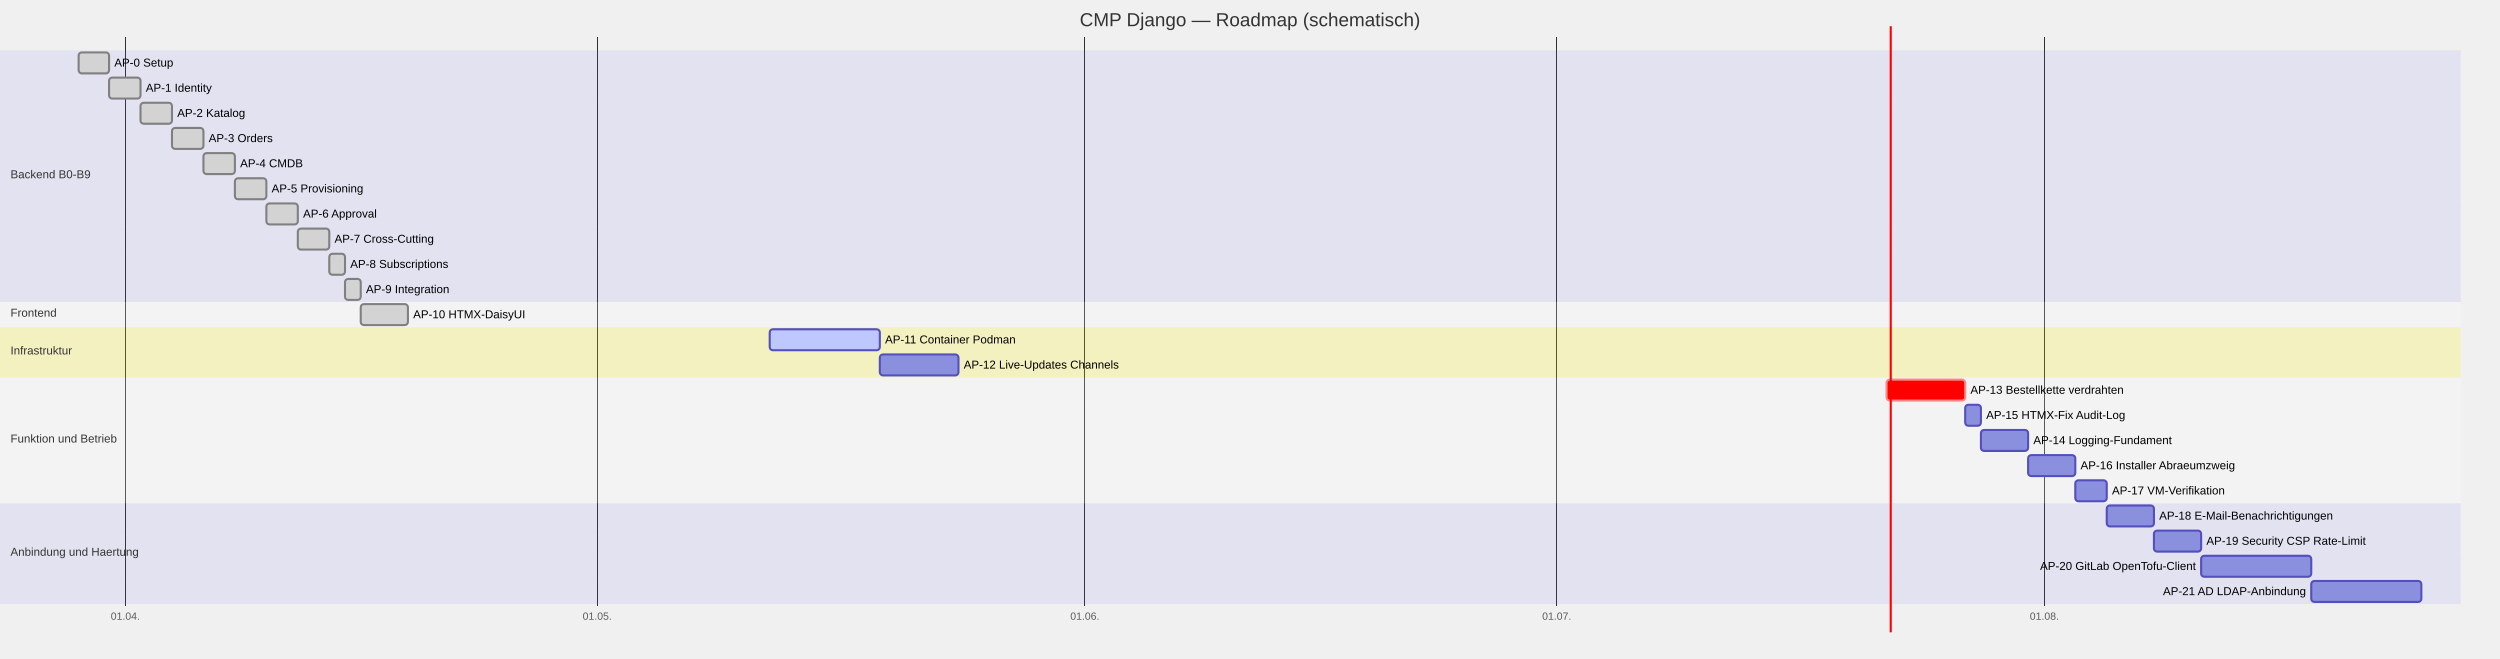
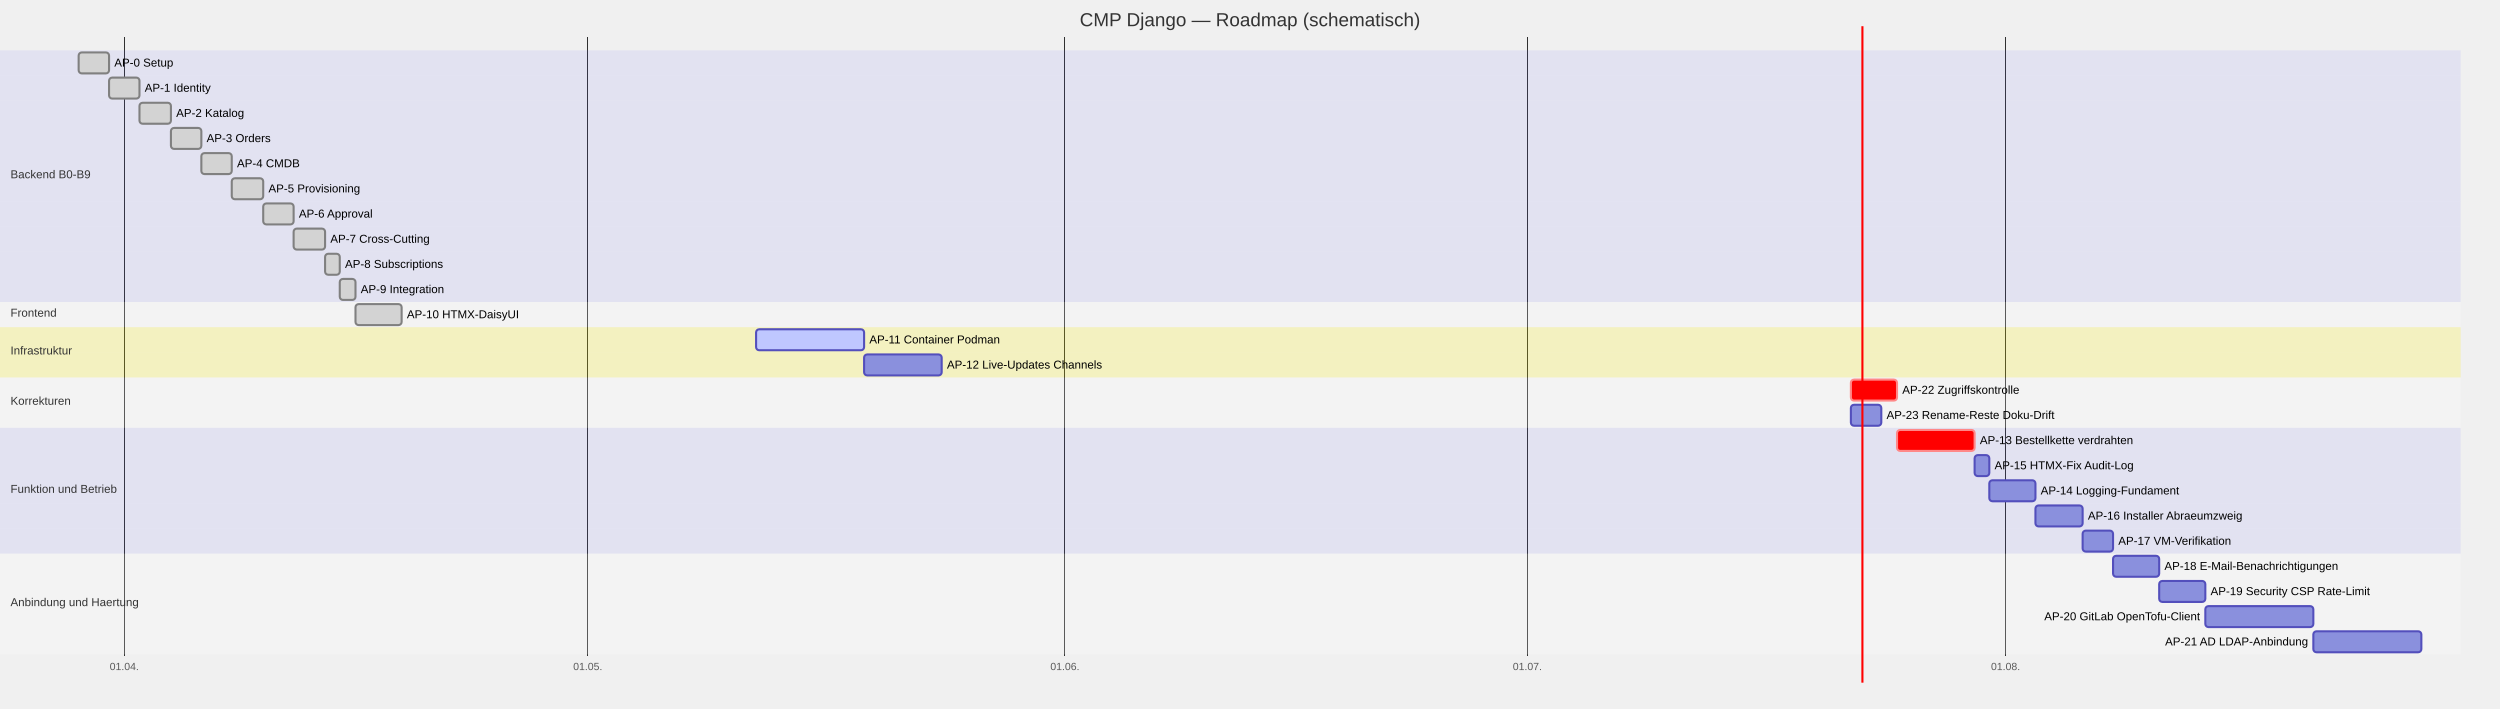
- <svg xmlns="http://www.w3.org/2000/svg" id="my-svg" width="2384" viewBox="0 0 2384 628" style="max-width: 2384px; background-color: transparent;" role="graphics-document document" aria-roledescription="gantt">
+ <svg xmlns="http://www.w3.org/2000/svg" id="my-svg" width="2384" viewBox="0 0 2384 676" style="max-width: 2384px; background-color: transparent;" role="graphics-document document" aria-roledescription="gantt">
  <style>#my-svg{font-family:"trebuchet ms",verdana,arial,sans-serif;font-size:16px;fill:#333;}@keyframes edge-animation-frame{from{stroke-dashoffset:0;}}@keyframes dash{to{stroke-dashoffset:0;}}#my-svg .edge-animation-slow{stroke-dasharray:9,5!important;stroke-dashoffset:900;animation:dash 50s linear infinite;stroke-linecap:round;}#my-svg .edge-animation-fast{stroke-dasharray:9,5!important;stroke-dashoffset:900;animation:dash 20s linear infinite;stroke-linecap:round;}#my-svg .error-icon{fill:#552222;}#my-svg .error-text{fill:#552222;stroke:#552222;}#my-svg .edge-thickness-normal{stroke-width:1px;}#my-svg .edge-thickness-thick{stroke-width:3.5px;}#my-svg .edge-pattern-solid{stroke-dasharray:0;}#my-svg .edge-thickness-invisible{stroke-width:0;fill:none;}#my-svg .edge-pattern-dashed{stroke-dasharray:3;}#my-svg .edge-pattern-dotted{stroke-dasharray:2;}#my-svg .marker{fill:#333333;stroke:#333333;}#my-svg .marker.cross{stroke:#333333;}#my-svg svg{font-family:"trebuchet ms",verdana,arial,sans-serif;font-size:16px;}#my-svg p{margin:0;}#my-svg .mermaid-main-font{font-family:"trebuchet ms",verdana,arial,sans-serif;}#my-svg .exclude-range{fill:#eeeeee;}#my-svg .section{stroke:none;opacity:0.2;}#my-svg .section0{fill:rgba(102, 102, 255, 0.49);}#my-svg .section2{fill:#fff400;}#my-svg .section1,#my-svg .section3{fill:white;opacity:0.2;}#my-svg .sectionTitle0{fill:#333;}#my-svg .sectionTitle1{fill:#333;}#my-svg .sectionTitle2{fill:#333;}#my-svg .sectionTitle3{fill:#333;}#my-svg .sectionTitle{text-anchor:start;font-family:"trebuchet ms",verdana,arial,sans-serif;}#my-svg .grid .tick{stroke:lightgrey;opacity:0.8;shape-rendering:crispEdges;}#my-svg .grid .tick text{font-family:"trebuchet ms",verdana,arial,sans-serif;fill:#333;}#my-svg .grid path{stroke-width:0;}#my-svg .today{fill:none;stroke:red;stroke-width:2px;}#my-svg .task{stroke-width:2;}#my-svg .taskText{text-anchor:middle;font-family:"trebuchet ms",verdana,arial,sans-serif;}#my-svg .taskTextOutsideRight{fill:black;text-anchor:start;font-family:"trebuchet ms",verdana,arial,sans-serif;}#my-svg .taskTextOutsideLeft{fill:black;text-anchor:end;}#my-svg .task.clickable{cursor:pointer;}#my-svg .taskText.clickable{cursor:pointer;fill:#003163!important;font-weight:bold;}#my-svg .taskTextOutsideLeft.clickable{cursor:pointer;fill:#003163!important;font-weight:bold;}#my-svg .taskTextOutsideRight.clickable{cursor:pointer;fill:#003163!important;font-weight:bold;}#my-svg .taskText0,#my-svg .taskText1,#my-svg .taskText2,#my-svg .taskText3{fill:white;}#my-svg .task0,#my-svg .task1,#my-svg .task2,#my-svg .task3{fill:#8a90dd;stroke:#534fbc;}#my-svg .taskTextOutside0,#my-svg .taskTextOutside2{fill:black;}#my-svg .taskTextOutside1,#my-svg .taskTextOutside3{fill:black;}#my-svg .active0,#my-svg .active1,#my-svg .active2,#my-svg .active3{fill:#bfc7ff;stroke:#534fbc;}#my-svg .activeText0,#my-svg .activeText1,#my-svg .activeText2,#my-svg .activeText3{fill:black!important;}#my-svg .done0,#my-svg .done1,#my-svg .done2,#my-svg .done3{stroke:grey;fill:lightgrey;stroke-width:2;}#my-svg .doneText0,#my-svg .doneText1,#my-svg .doneText2,#my-svg .doneText3{fill:black!important;}#my-svg .doneText0.taskTextOutsideLeft,#my-svg .doneText0.taskTextOutsideRight,#my-svg .doneText1.taskTextOutsideLeft,#my-svg .doneText1.taskTextOutsideRight,#my-svg .doneText2.taskTextOutsideLeft,#my-svg .doneText2.taskTextOutsideRight,#my-svg .doneText3.taskTextOutsideLeft,#my-svg .doneText3.taskTextOutsideRight{fill:black!important;}#my-svg .crit0,#my-svg .crit1,#my-svg .crit2,#my-svg .crit3{stroke:#ff8888;fill:red;stroke-width:2;}#my-svg .activeCrit0,#my-svg .activeCrit1,#my-svg .activeCrit2,#my-svg .activeCrit3{stroke:#ff8888;fill:#bfc7ff;stroke-width:2;}#my-svg .doneCrit0,#my-svg .doneCrit1,#my-svg .doneCrit2,#my-svg .doneCrit3{stroke:#ff8888;fill:lightgrey;stroke-width:2;cursor:pointer;shape-rendering:crispEdges;}#my-svg .milestone{transform:rotate(45deg) scale(0.8,0.8);}#my-svg .milestoneText{font-style:italic;}#my-svg .doneCritText0,#my-svg .doneCritText1,#my-svg .doneCritText2,#my-svg .doneCritText3{fill:black!important;}#my-svg .doneCritText0.taskTextOutsideLeft,#my-svg .doneCritText0.taskTextOutsideRight,#my-svg .doneCritText1.taskTextOutsideLeft,#my-svg .doneCritText1.taskTextOutsideRight,#my-svg .doneCritText2.taskTextOutsideLeft,#my-svg .doneCritText2.taskTextOutsideRight,#my-svg .doneCritText3.taskTextOutsideLeft,#my-svg .doneCritText3.taskTextOutsideRight{fill:black!important;}#my-svg .vert{stroke:navy;}#my-svg .vertText{font-size:15px;text-anchor:middle;fill:navy!important;}#my-svg .activeCritText0,#my-svg .activeCritText1,#my-svg .activeCritText2,#my-svg .activeCritText3{fill:black!important;}#my-svg .titleText{text-anchor:middle;font-size:18px;fill:#333;font-family:"trebuchet ms",verdana,arial,sans-serif;}#my-svg .node .neo-node{stroke:#9370DB;}#my-svg [data-look="neo"].node rect,#my-svg [data-look="neo"].cluster rect,#my-svg [data-look="neo"].node polygon{stroke:#9370DB;filter:drop-shadow(1px 2px 2px rgba(185, 185, 185, 1));}#my-svg [data-look="neo"].node path{stroke:#9370DB;stroke-width:1px;}#my-svg [data-look="neo"].node .outer-path{filter:drop-shadow(1px 2px 2px rgba(185, 185, 185, 1));}#my-svg [data-look="neo"].node .neo-line path{stroke:#9370DB;filter:none;}#my-svg [data-look="neo"].node circle{stroke:#9370DB;filter:drop-shadow(1px 2px 2px rgba(185, 185, 185, 1));}#my-svg [data-look="neo"].node circle .state-start{fill:#000000;}#my-svg [data-look="neo"].icon-shape .icon{fill:#9370DB;filter:drop-shadow(1px 2px 2px rgba(185, 185, 185, 1));}#my-svg [data-look="neo"].icon-shape .icon-neo path{stroke:#9370DB;filter:drop-shadow(1px 2px 2px rgba(185, 185, 185, 1));}#my-svg :root{--mermaid-font-family:"trebuchet ms",verdana,arial,sans-serif;}</style>
  <g />
-   <g class="grid" transform="translate(75, 578)" fill="none" font-size="10" font-family="sans-serif" text-anchor="middle">
-     <path class="domain" stroke="currentColor" d="M0.5,-543V0.5H2234.5V-543" />
-     <g class="tick" opacity="1" transform="translate(44.5,0)">
-       <line stroke="currentColor" y2="-543" />
+   <g class="grid" transform="translate(75, 626)" fill="none" font-size="10" font-family="sans-serif" text-anchor="middle">
+     <path class="domain" stroke="currentColor" d="M0.5,-591V0.5H2234.5V-591" />
+     <g class="tick" opacity="1" transform="translate(43.5,0)">
+       <line stroke="currentColor" y2="-591" />
      <text fill="#000" y="3" dy="1em" stroke="none" font-size="10" style="text-anchor: middle;">01.04.</text>
    </g>
-     <g class="tick" opacity="1" transform="translate(494.5,0)">
-       <line stroke="currentColor" y2="-543" />
+     <g class="tick" opacity="1" transform="translate(485.5,0)">
+       <line stroke="currentColor" y2="-591" />
      <text fill="#000" y="3" dy="1em" stroke="none" font-size="10" style="text-anchor: middle;">01.05.</text>
    </g>
-     <g class="tick" opacity="1" transform="translate(959.5,0)">
-       <line stroke="currentColor" y2="-543" />
+     <g class="tick" opacity="1" transform="translate(940.5,0)">
+       <line stroke="currentColor" y2="-591" />
      <text fill="#000" y="3" dy="1em" stroke="none" font-size="10" style="text-anchor: middle;">01.06.</text>
    </g>
-     <g class="tick" opacity="1" transform="translate(1409.5,0)">
-       <line stroke="currentColor" y2="-543" />
+     <g class="tick" opacity="1" transform="translate(1381.5,0)">
+       <line stroke="currentColor" y2="-591" />
      <text fill="#000" y="3" dy="1em" stroke="none" font-size="10" style="text-anchor: middle;">01.07.</text>
    </g>
-     <g class="tick" opacity="1" transform="translate(1874.5,0)">
-       <line stroke="currentColor" y2="-543" />
+     <g class="tick" opacity="1" transform="translate(1837.5,0)">
+       <line stroke="currentColor" y2="-591" />
      <text fill="#000" y="3" dy="1em" stroke="none" font-size="10" style="text-anchor: middle;">01.08.</text>
    </g>
  </g>
  <g>
    <rect x="0" y="48" width="2346.5" height="24" class="section section0" />
    <rect x="0" y="72" width="2346.5" height="24" class="section section0" />
    <rect x="0" y="96" width="2346.5" height="24" class="section section0" />
    <rect x="0" y="120" width="2346.5" height="24" class="section section0" />
    <rect x="0" y="144" width="2346.5" height="24" class="section section0" />
    <rect x="0" y="168" width="2346.5" height="24" class="section section0" />
    <rect x="0" y="192" width="2346.5" height="24" class="section section0" />
    <rect x="0" y="216" width="2346.5" height="24" class="section section0" />
    <rect x="0" y="240" width="2346.5" height="24" class="section section0" />
    <rect x="0" y="264" width="2346.5" height="24" class="section section0" />
    <rect x="0" y="288" width="2346.5" height="24" class="section section1" />
    <rect x="0" y="312" width="2346.5" height="24" class="section section2" />
    <rect x="0" y="336" width="2346.5" height="24" class="section section2" />
    <rect x="0" y="360" width="2346.5" height="24" class="section section3" />
    <rect x="0" y="384" width="2346.5" height="24" class="section section3" />
-     <rect x="0" y="408" width="2346.5" height="24" class="section section3" />
-     <rect x="0" y="432" width="2346.5" height="24" class="section section3" />
-     <rect x="0" y="456" width="2346.5" height="24" class="section section3" />
+     <rect x="0" y="408" width="2346.5" height="24" class="section section0" />
+     <rect x="0" y="432" width="2346.5" height="24" class="section section0" />
+     <rect x="0" y="456" width="2346.5" height="24" class="section section0" />
    <rect x="0" y="480" width="2346.5" height="24" class="section section0" />
    <rect x="0" y="504" width="2346.5" height="24" class="section section0" />
-     <rect x="0" y="528" width="2346.5" height="24" class="section section0" />
-     <rect x="0" y="552" width="2346.5" height="24" class="section section0" />
+     <rect x="0" y="528" width="2346.5" height="24" class="section section1" />
+     <rect x="0" y="552" width="2346.5" height="24" class="section section1" />
+     <rect x="0" y="576" width="2346.5" height="24" class="section section1" />
+     <rect x="0" y="600" width="2346.5" height="24" class="section section1" />
  </g>
  <g>
    <rect id="my-svg-a0" rx="3" ry="3" x="75" y="50" width="29" height="20" transform-origin="89.5px 60px" class="task done0" />
-     <rect id="my-svg-a1" rx="3" ry="3" x="104" y="74" width="30" height="20" transform-origin="119px 84px" class="task done0" />
-     <rect id="my-svg-a2" rx="3" ry="3" x="134" y="98" width="30" height="20" transform-origin="149px 108px" class="task done0" />
-     <rect id="my-svg-a3" rx="3" ry="3" x="164" y="122" width="30" height="20" transform-origin="179px 132px" class="task done0" />
-     <rect id="my-svg-a4" rx="3" ry="3" x="194" y="146" width="30" height="20" transform-origin="209px 156px" class="task done0" />
-     <rect id="my-svg-a5" rx="3" ry="3" x="224" y="170" width="30" height="20" transform-origin="239px 180px" class="task done0" />
-     <rect id="my-svg-a6" rx="3" ry="3" x="254" y="194" width="30" height="20" transform-origin="269px 204px" class="task done0" />
-     <rect id="my-svg-a7" rx="3" ry="3" x="284" y="218" width="30" height="20" transform-origin="299px 228px" class="task done0" />
-     <rect id="my-svg-a8" rx="3" ry="3" x="314" y="242" width="15" height="20" transform-origin="321.5px 252px" class="task done0" />
-     <rect id="my-svg-a9" rx="3" ry="3" x="329" y="266" width="15" height="20" transform-origin="336.5px 276px" class="task done0" />
-     <rect id="my-svg-a10" rx="3" ry="3" x="344" y="290" width="45" height="20" transform-origin="366.5px 300px" class="task done1" />
-     <rect id="my-svg-a11" rx="3" ry="3" x="734" y="314" width="105" height="20" transform-origin="786.5px 324px" class="task active2" />
-     <rect id="my-svg-a12" rx="3" ry="3" x="839" y="338" width="75" height="20" transform-origin="876.5px 348px" class="task task2" />
-     <rect id="my-svg-a13" rx="3" ry="3" x="1799" y="362" width="75" height="20" transform-origin="1836.5px 372px" class="task crit3" />
-     <rect id="my-svg-a15" rx="3" ry="3" x="1874" y="386" width="15" height="20" transform-origin="1881.5px 396px" class="task task3" />
-     <rect id="my-svg-a14" rx="3" ry="3" x="1889" y="410" width="45" height="20" transform-origin="1911.5px 420px" class="task task3" />
-     <rect id="my-svg-a16" rx="3" ry="3" x="1934" y="434" width="45" height="20" transform-origin="1956.5px 444px" class="task task3" />
-     <rect id="my-svg-a17" rx="3" ry="3" x="1979" y="458" width="30" height="20" transform-origin="1994px 468px" class="task task3" />
-     <rect id="my-svg-a18" rx="3" ry="3" x="2009" y="482" width="45" height="20" transform-origin="2031.5px 492px" class="task task0" />
-     <rect id="my-svg-a19" rx="3" ry="3" x="2054" y="506" width="45" height="20" transform-origin="2076.5px 516px" class="task task0" />
-     <rect id="my-svg-a20" rx="3" ry="3" x="2099" y="530" width="105" height="20" transform-origin="2151.5px 540px" class="task task0" />
-     <rect id="my-svg-a21" rx="3" ry="3" x="2204" y="554" width="105" height="20" transform-origin="2256.5px 564px" class="task task0" />
+     <rect id="my-svg-a1" rx="3" ry="3" x="104" y="74" width="29" height="20" transform-origin="118.5px 84px" class="task done0" />
+     <rect id="my-svg-a2" rx="3" ry="3" x="133" y="98" width="30" height="20" transform-origin="148px 108px" class="task done0" />
+     <rect id="my-svg-a3" rx="3" ry="3" x="163" y="122" width="29" height="20" transform-origin="177.5px 132px" class="task done0" />
+     <rect id="my-svg-a4" rx="3" ry="3" x="192" y="146" width="29" height="20" transform-origin="206.5px 156px" class="task done0" />
+     <rect id="my-svg-a5" rx="3" ry="3" x="221" y="170" width="30" height="20" transform-origin="236px 180px" class="task done0" />
+     <rect id="my-svg-a6" rx="3" ry="3" x="251" y="194" width="29" height="20" transform-origin="265.5px 204px" class="task done0" />
+     <rect id="my-svg-a7" rx="3" ry="3" x="280" y="218" width="30" height="20" transform-origin="295px 228px" class="task done0" />
+     <rect id="my-svg-a8" rx="3" ry="3" x="310" y="242" width="14" height="20" transform-origin="317px 252px" class="task done0" />
+     <rect id="my-svg-a9" rx="3" ry="3" x="324" y="266" width="15" height="20" transform-origin="331.5px 276px" class="task done0" />
+     <rect id="my-svg-a10" rx="3" ry="3" x="339" y="290" width="44" height="20" transform-origin="361px 300px" class="task done1" />
+     <rect id="my-svg-a11" rx="3" ry="3" x="721" y="314" width="103" height="20" transform-origin="772.5px 324px" class="task active2" />
+     <rect id="my-svg-a12" rx="3" ry="3" x="824" y="338" width="74" height="20" transform-origin="861px 348px" class="task task2" />
+     <rect id="my-svg-a22" rx="3" ry="3" x="1765" y="362" width="44" height="20" transform-origin="1787px 372px" class="task crit3" />
+     <rect id="my-svg-a23" rx="3" ry="3" x="1765" y="386" width="29" height="20" transform-origin="1779.5px 396px" class="task task3" />
+     <rect id="my-svg-a13" rx="3" ry="3" x="1809" y="410" width="74" height="20" transform-origin="1846px 420px" class="task crit0" />
+     <rect id="my-svg-a15" rx="3" ry="3" x="1883" y="434" width="14" height="20" transform-origin="1890px 444px" class="task task0" />
+     <rect id="my-svg-a14" rx="3" ry="3" x="1897" y="458" width="44" height="20" transform-origin="1919px 468px" class="task task0" />
+     <rect id="my-svg-a16" rx="3" ry="3" x="1941" y="482" width="45" height="20" transform-origin="1963.5px 492px" class="task task0" />
+     <rect id="my-svg-a17" rx="3" ry="3" x="1986" y="506" width="29" height="20" transform-origin="2000.5px 516px" class="task task0" />
+     <rect id="my-svg-a18" rx="3" ry="3" x="2015" y="530" width="44" height="20" transform-origin="2037px 540px" class="task task1" />
+     <rect id="my-svg-a19" rx="3" ry="3" x="2059" y="554" width="44" height="20" transform-origin="2081px 564px" class="task task1" />
+     <rect id="my-svg-a20" rx="3" ry="3" x="2103" y="578" width="103" height="20" transform-origin="2154.5px 588px" class="task task1" />
+     <rect id="my-svg-a21" rx="3" ry="3" x="2206" y="602" width="103" height="20" transform-origin="2257.5px 612px" class="task task1" />
    <text id="my-svg-a0-text" font-size="11" x="109" y="63.5" class="taskTextOutsideRight taskTextOutside0  doneText0 width-53.546875">AP-0 Setup            </text>
-     <text id="my-svg-a1-text" font-size="11" x="139" y="87.5" class="taskTextOutsideRight taskTextOutside0  doneText0 width-64.802734375">AP-1 Identity         </text>
-     <text id="my-svg-a2-text" font-size="11" x="169" y="111.5" class="taskTextOutsideRight taskTextOutside0  doneText0 width-63.14306640625">AP-2 Katalog          </text>
-     <text id="my-svg-a3-text" font-size="11" x="199" y="135.5" class="taskTextOutsideRight taskTextOutside0  doneText0 width-58.83447265625">AP-3 Orders           </text>
-     <text id="my-svg-a4-text" font-size="11" x="229" y="159.5" class="taskTextOutsideRight taskTextOutside0  doneText0 width-53.109375">AP-4 CMDB             </text>
-     <text id="my-svg-a5-text" font-size="11" x="259" y="183.5" class="taskTextOutsideRight taskTextOutside0  doneText0 width-84.71337890625">AP-5 Provisioning     </text>
-     <text id="my-svg-a6-text" font-size="11" x="289" y="207.5" class="taskTextOutsideRight taskTextOutside0  doneText0 width-68.484375">AP-6 Approval         </text>
-     <text id="my-svg-a7-text" font-size="11" x="319" y="231.5" class="taskTextOutsideRight taskTextOutside0  doneText0 width-91.9052734375">AP-7 Cross-Cutting    </text>
-     <text id="my-svg-a8-text" font-size="11" x="334" y="255.5" class="taskTextOutsideRight taskTextOutside0  doneText0 width-91.0234375">AP-8 Subscriptions    </text>
-     <text id="my-svg-a9-text" font-size="11" x="349" y="279.5" class="taskTextOutsideRight taskTextOutside0  doneText0 width-80.171875">AP-9 Integration      </text>
-     <text id="my-svg-a10-text" font-size="11" x="394" y="303.5" class="taskTextOutsideRight taskTextOutside1  doneText1 width-98.796875">AP-10 HTMX-DaisyUI    </text>
-     <text id="my-svg-a11-text" font-size="11" x="844" y="327.5" class="taskTextOutsideRight taskTextOutside2 activeText2 width-121.453125">AP-11 Container Podman </text>
-     <text id="my-svg-a12-text" font-size="11" x="919" y="351.5" class="taskTextOutsideRight taskTextOutside2  width-143.57421875">AP-12 Live-Updates Channels </text>
-     <text id="my-svg-a13-text" font-size="11" x="1879" y="375.5" class="taskTextOutsideRight taskTextOutside3  critText3 width-148.859375">AP-13 Bestellkette verdrahten </text>
-     <text id="my-svg-a15-text" font-size="11" x="1894" y="399.5" class="taskTextOutsideRight taskTextOutside3  width-127.8271484375">AP-15 HTMX-Fix Audit-Log      </text>
-     <text id="my-svg-a14-text" font-size="11" x="1939" y="423.5" class="taskTextOutsideRight taskTextOutside3  width-128.578125">AP-14 Logging-Fundament       </text>
-     <text id="my-svg-a16-text" font-size="11" x="1984" y="447.5" class="taskTextOutsideRight taskTextOutside3  width-147.001953125">AP-16 Installer Abraeumzweig  </text>
-     <text id="my-svg-a17-text" font-size="11" x="2014" y="471.5" class="taskTextOutsideRight taskTextOutside3  width-106.9375">AP-17 VM-Verifikation         </text>
-     <text id="my-svg-a18-text" font-size="11" x="2059" y="495.5" class="taskTextOutsideRight taskTextOutside0  width-162.359375">AP-18 E-Mail-Benachrichtigungen </text>
-     <text id="my-svg-a19-text" font-size="11" x="2104" y="519.5" class="taskTextOutsideRight taskTextOutside0  width-148.44580078125">AP-19 Security CSP Rate-Limit   </text>
-     <text id="my-svg-a20-text" font-size="11" x="2094" y="543.5" class="taskTextOutsideLeft taskTextOutside0">AP-20 GitLab OpenTofu-Client    </text>
-     <text id="my-svg-a21-text" font-size="11" x="2199" y="567.5" class="taskTextOutsideLeft taskTextOutside0">AP-21 AD LDAP-Anbindung         </text>
+     <text id="my-svg-a1-text" font-size="11" x="138" y="87.5" class="taskTextOutsideRight taskTextOutside0  doneText0 width-64.802734375">AP-1 Identity         </text>
+     <text id="my-svg-a2-text" font-size="11" x="168" y="111.5" class="taskTextOutsideRight taskTextOutside0  doneText0 width-63.14306640625">AP-2 Katalog          </text>
+     <text id="my-svg-a3-text" font-size="11" x="197" y="135.5" class="taskTextOutsideRight taskTextOutside0  doneText0 width-58.83447265625">AP-3 Orders           </text>
+     <text id="my-svg-a4-text" font-size="11" x="226" y="159.5" class="taskTextOutsideRight taskTextOutside0  doneText0 width-53.109375">AP-4 CMDB             </text>
+     <text id="my-svg-a5-text" font-size="11" x="256" y="183.5" class="taskTextOutsideRight taskTextOutside0  doneText0 width-84.71337890625">AP-5 Provisioning     </text>
+     <text id="my-svg-a6-text" font-size="11" x="285" y="207.5" class="taskTextOutsideRight taskTextOutside0  doneText0 width-68.484375">AP-6 Approval         </text>
+     <text id="my-svg-a7-text" font-size="11" x="315" y="231.5" class="taskTextOutsideRight taskTextOutside0  doneText0 width-91.9052734375">AP-7 Cross-Cutting    </text>
+     <text id="my-svg-a8-text" font-size="11" x="329" y="255.5" class="taskTextOutsideRight taskTextOutside0  doneText0 width-91.0234375">AP-8 Subscriptions    </text>
+     <text id="my-svg-a9-text" font-size="11" x="344" y="279.5" class="taskTextOutsideRight taskTextOutside0  doneText0 width-80.171875">AP-9 Integration      </text>
+     <text id="my-svg-a10-text" font-size="11" x="388" y="303.5" class="taskTextOutsideRight taskTextOutside1  doneText1 width-98.796875">AP-10 HTMX-DaisyUI    </text>
+     <text id="my-svg-a11-text" font-size="11" x="829" y="327.5" class="taskTextOutsideRight taskTextOutside2 activeText2 width-121.453125">AP-11 Container Podman </text>
+     <text id="my-svg-a12-text" font-size="11" x="903" y="351.5" class="taskTextOutsideRight taskTextOutside2  width-143.57421875">AP-12 Live-Updates Channels </text>
+     <text id="my-svg-a22-text" font-size="11" x="1814" y="375.5" class="taskTextOutsideRight taskTextOutside3  critText3 width-113.59375">AP-22 Zugriffskontrolle       </text>
+     <text id="my-svg-a23-text" font-size="11" x="1799" y="399.5" class="taskTextOutsideRight taskTextOutside3  width-155.9814453125">AP-23 Rename-Reste Doku-Drift </text>
+     <text id="my-svg-a13-text" font-size="11" x="1888" y="423.5" class="taskTextOutsideRight taskTextOutside0  critText0 width-148.859375">AP-13 Bestellkette verdrahten </text>
+     <text id="my-svg-a15-text" font-size="11" x="1902" y="447.5" class="taskTextOutsideRight taskTextOutside0  width-127.8271484375">AP-15 HTMX-Fix Audit-Log      </text>
+     <text id="my-svg-a14-text" font-size="11" x="1946" y="471.5" class="taskTextOutsideRight taskTextOutside0  width-128.578125">AP-14 Logging-Fundament       </text>
+     <text id="my-svg-a16-text" font-size="11" x="1991" y="495.5" class="taskTextOutsideRight taskTextOutside0  width-147.001953125">AP-16 Installer Abraeumzweig  </text>
+     <text id="my-svg-a17-text" font-size="11" x="2020" y="519.5" class="taskTextOutsideRight taskTextOutside0  width-106.9375">AP-17 VM-Verifikation         </text>
+     <text id="my-svg-a18-text" font-size="11" x="2064" y="543.5" class="taskTextOutsideRight taskTextOutside1  width-162.359375">AP-18 E-Mail-Benachrichtigungen </text>
+     <text id="my-svg-a19-text" font-size="11" x="2108" y="567.5" class="taskTextOutsideRight taskTextOutside1  width-148.44580078125">AP-19 Security CSP Rate-Limit   </text>
+     <text id="my-svg-a20-text" font-size="11" x="2098" y="591.5" class="taskTextOutsideLeft taskTextOutside1">AP-20 GitLab OpenTofu-Client    </text>
+     <text id="my-svg-a21-text" font-size="11" x="2201" y="615.5" class="taskTextOutsideLeft taskTextOutside1">AP-21 AD LDAP-Anbindung         </text>
  </g>
  <g>
    <text dy="0em" x="10" y="170" font-size="11" class="sectionTitle sectionTitle0">
      <tspan alignment-baseline="central" x="10">Backend B0-B9</tspan>
    </text>
    <text dy="0em" x="10" y="302" font-size="11" class="sectionTitle sectionTitle1">
      <tspan alignment-baseline="central" x="10">Frontend</tspan>
    </text>
    <text dy="0em" x="10" y="338" font-size="11" class="sectionTitle sectionTitle2">
      <tspan alignment-baseline="central" x="10">Infrastruktur</tspan>
    </text>
-     <text dy="0em" x="10" y="422" font-size="11" class="sectionTitle sectionTitle3">
+     <text dy="0em" x="10" y="386" font-size="11" class="sectionTitle sectionTitle3">
+       <tspan alignment-baseline="central" x="10">Korrekturen</tspan>
+     </text>
+     <text dy="0em" x="10" y="470" font-size="11" class="sectionTitle sectionTitle0">
      <tspan alignment-baseline="central" x="10">Funktion und Betrieb</tspan>
    </text>
-     <text dy="0em" x="10" y="530" font-size="11" class="sectionTitle sectionTitle0">
+     <text dy="0em" x="10" y="578" font-size="11" class="sectionTitle sectionTitle1">
      <tspan alignment-baseline="central" x="10">Anbindung und Haertung</tspan>
    </text>
  </g>
  <g class="today">
-     <line x1="1803" x2="1803" y1="25" y2="603" class="today" />
+     <line x1="1776" x2="1776" y1="25" y2="651" class="today" />
  </g>
  <text x="1192" y="25" class="titleText">CMP Django — Roadmap (schematisch)</text>
</svg>
